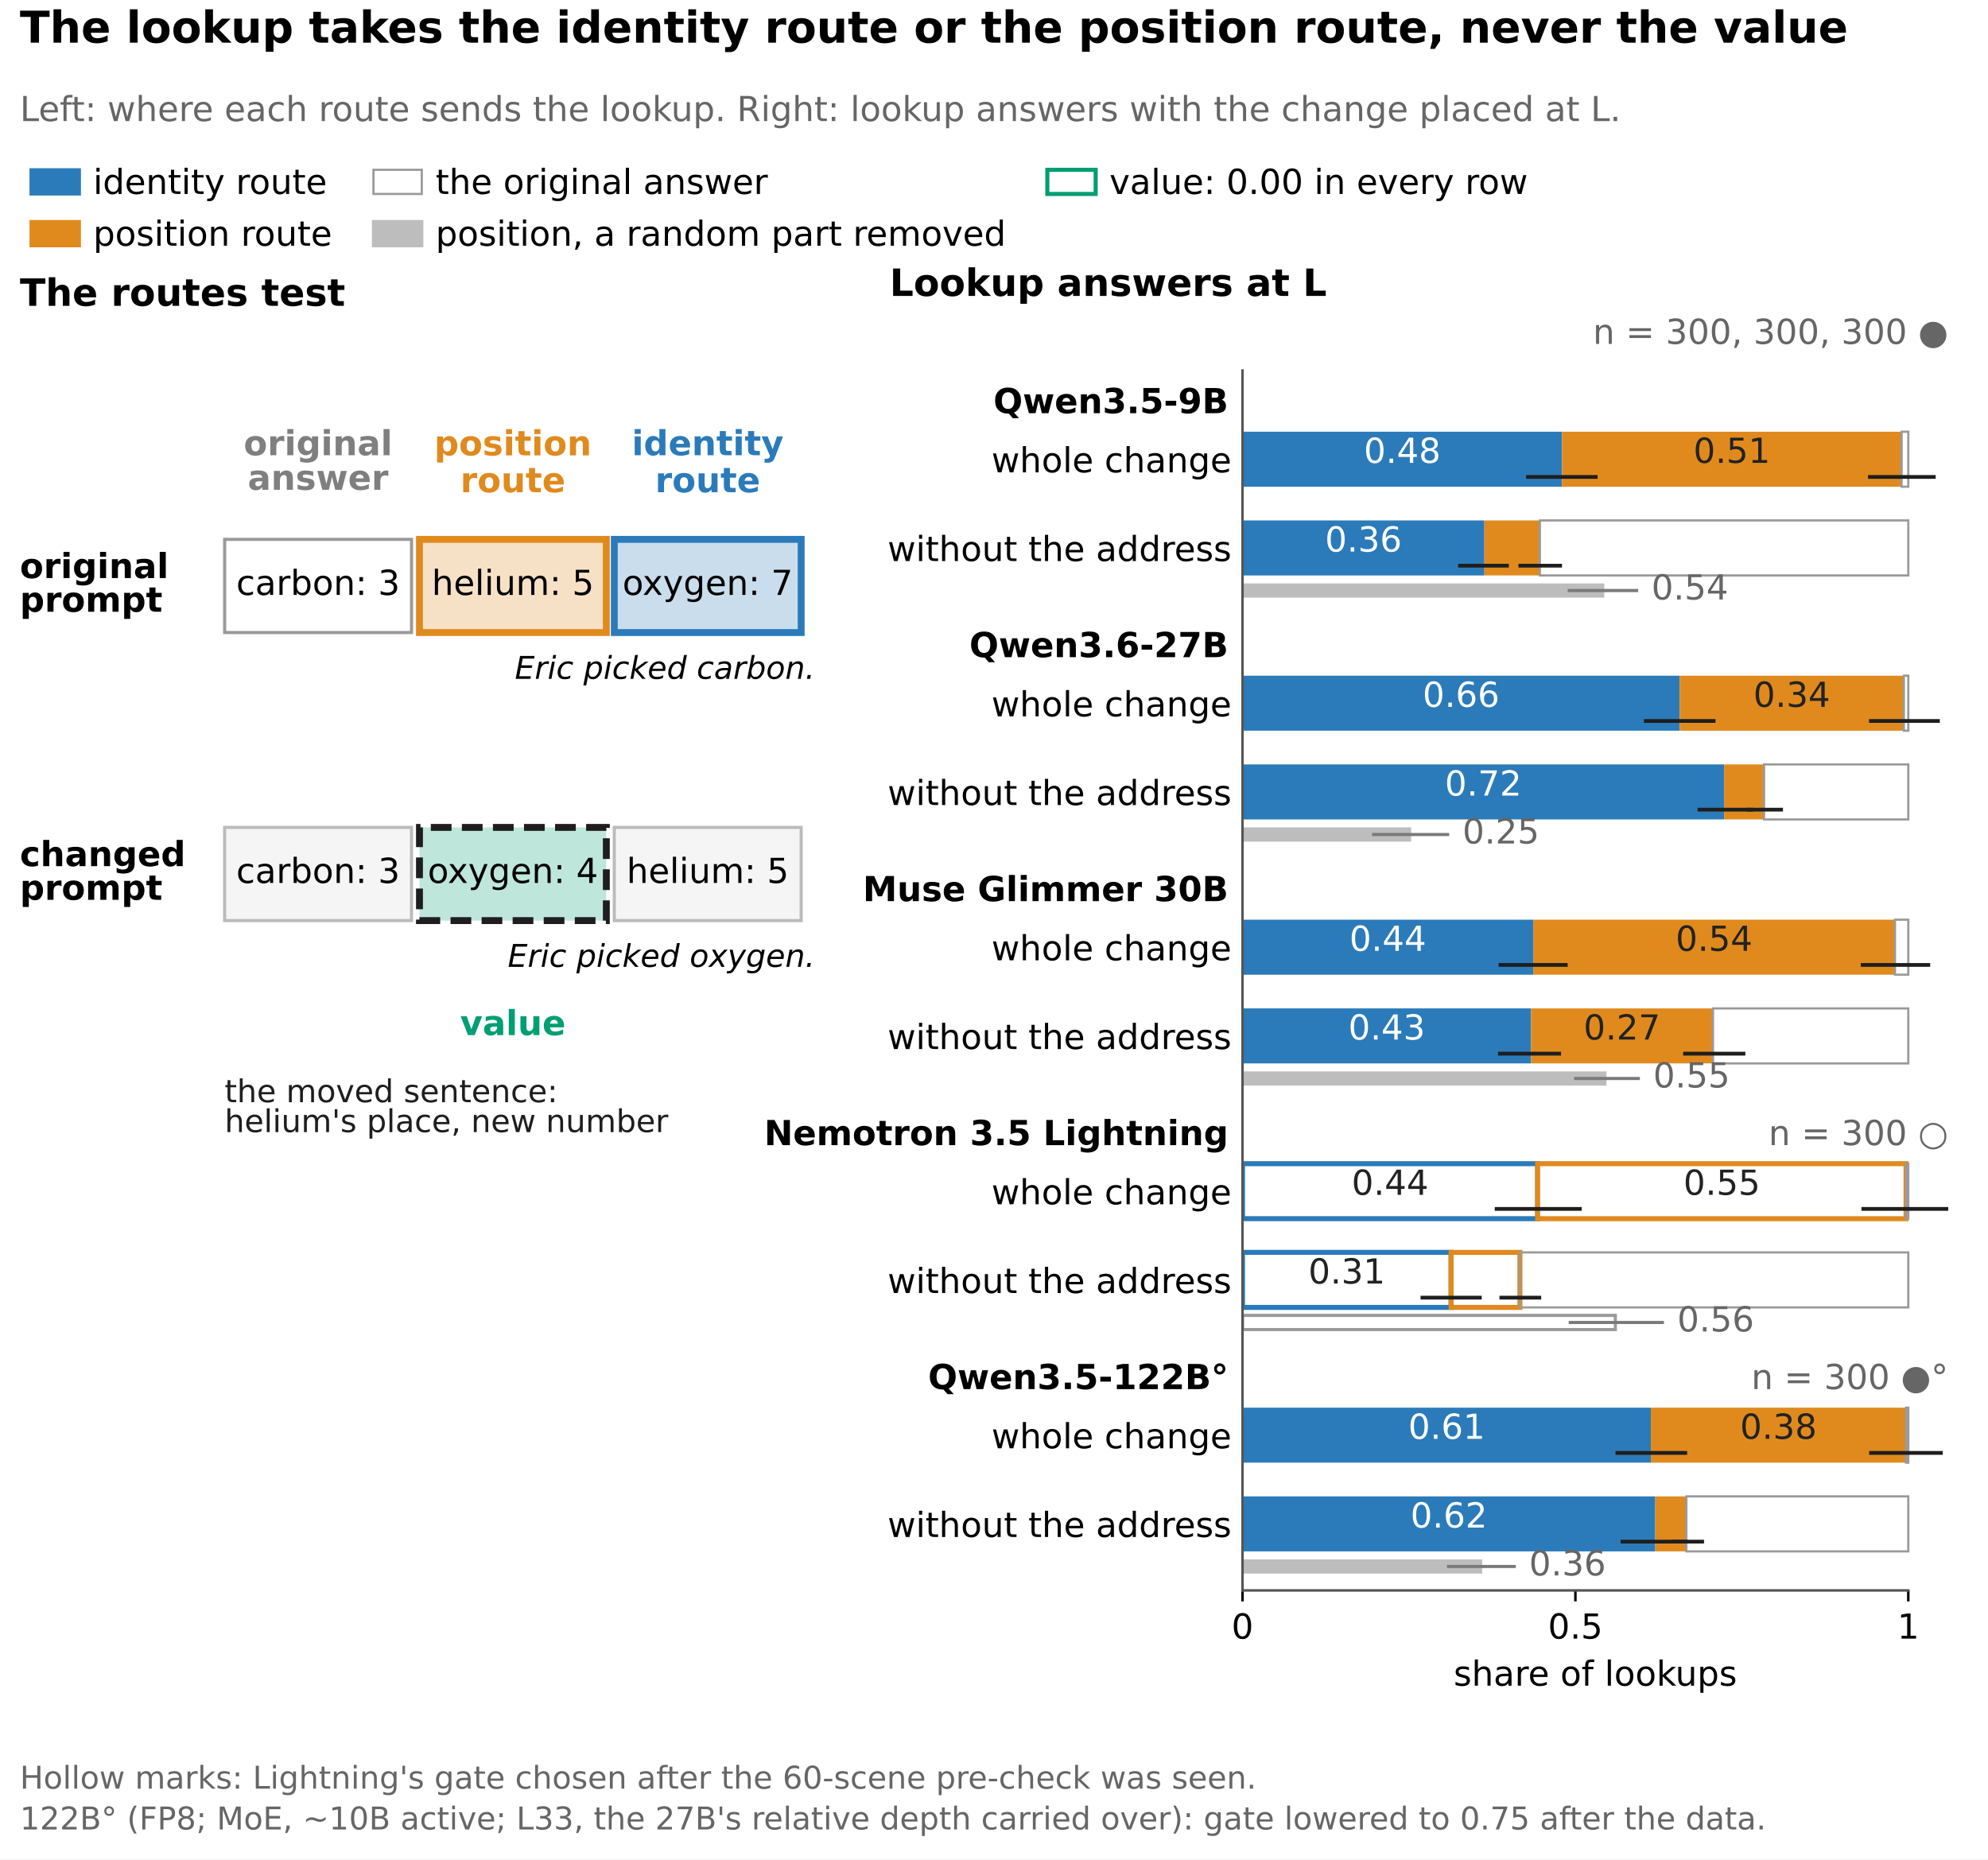
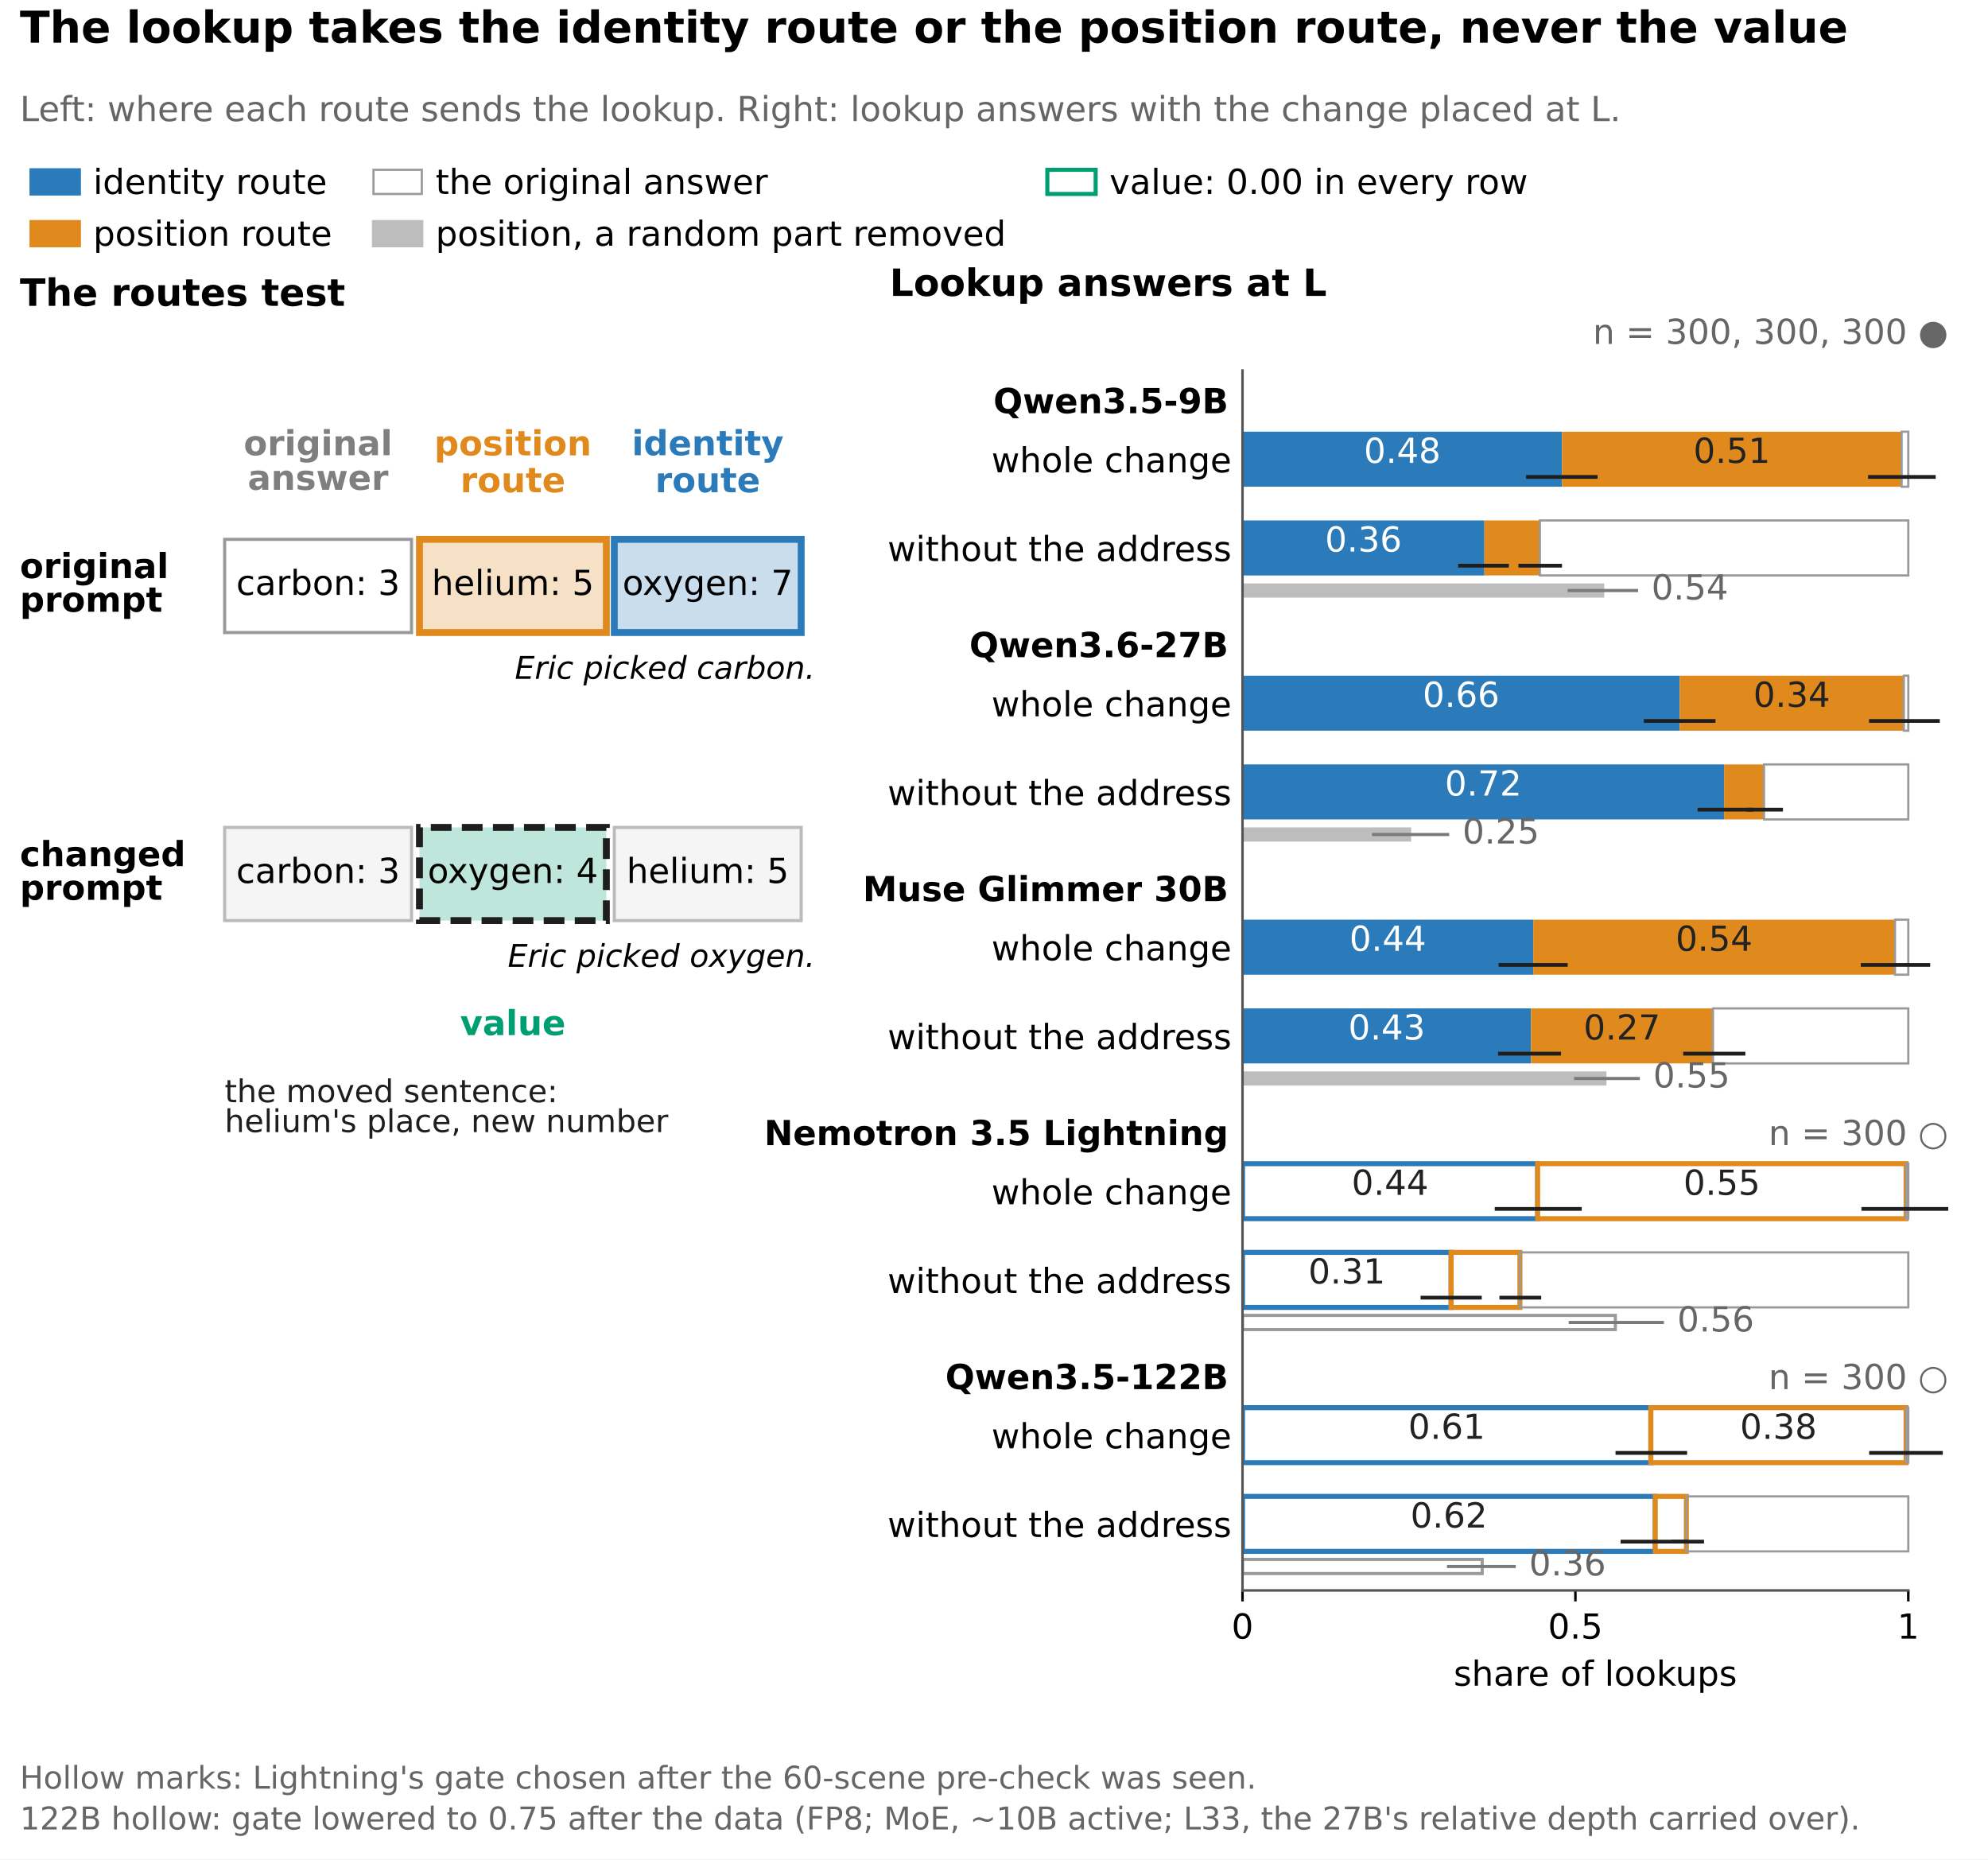
<svg xmlns="http://www.w3.org/2000/svg" xmlns:xlink="http://www.w3.org/1999/xlink" width="633.6pt" height="592.56pt" viewBox="0 0 633.6 592.56" version="1.1">
  <defs>
    <style type="text/css">*{stroke-linejoin: round; stroke-linecap: butt}</style>
  </defs>
  <g id="figure_1">
    <g id="patch_1">
      <path d="M 0 592.56  L 633.6 592.56  L 633.6 0  L 0 0  z " style="fill: #ffffff" />
    </g>
    <g id="axes_1">
      <g id="patch_2">
-         <path d="M 71.597 201.6  L 131.155 201.6  L 131.155 171.9  L 71.597 171.9  z " clip-path="url(#p1142b4eee2)" style="fill: #ffffff; stroke: #9a9a9a; stroke-linejoin: miter" />
+         <path d="M 71.597 201.6  L 131.155 201.6  L 131.155 171.9  L 71.597 171.9  z " clip-path="url(#p7a67d208a6)" style="fill: #ffffff; stroke: #9a9a9a; stroke-linejoin: miter" />
      </g>
      <g id="patch_3">
-         <path d="M 133.69 201.6  L 193.248 201.6  L 193.248 171.9  L 133.69 171.9  z " clip-path="url(#p1142b4eee2)" style="fill: #e08a1e; fill-opacity: 0.25; stroke: #e08a1e; stroke-width: 2.2; stroke-linejoin: miter" />
+         <path d="M 133.69 201.6  L 193.248 201.6  L 193.248 171.9  L 133.69 171.9  z " clip-path="url(#p7a67d208a6)" style="fill: #e08a1e; fill-opacity: 0.25; stroke: #e08a1e; stroke-width: 2.2; stroke-linejoin: miter" />
      </g>
      <g id="patch_4">
-         <path d="M 195.782 201.6  L 255.341 201.6  L 255.341 171.9  L 195.782 171.9  z " clip-path="url(#p1142b4eee2)" style="fill: #2b7bba; fill-opacity: 0.25; stroke: #2b7bba; stroke-width: 2.2; stroke-linejoin: miter" />
+         <path d="M 195.782 201.6  L 255.341 201.6  L 255.341 171.9  L 195.782 171.9  z " clip-path="url(#p7a67d208a6)" style="fill: #2b7bba; fill-opacity: 0.25; stroke: #2b7bba; stroke-width: 2.2; stroke-linejoin: miter" />
      </g>
      <g id="patch_5">
-         <path d="M 71.597 293.4  L 131.155 293.4  L 131.155 263.7  L 71.597 263.7  z " clip-path="url(#p1142b4eee2)" style="fill: #f5f5f5; stroke: #bbbbbb; stroke-linejoin: miter" />
+         <path d="M 71.597 293.4  L 131.155 293.4  L 131.155 263.7  L 71.597 263.7  z " clip-path="url(#p7a67d208a6)" style="fill: #f5f5f5; stroke: #bbbbbb; stroke-linejoin: miter" />
      </g>
      <g id="patch_6">
-         <path d="M 133.69 293.4  L 193.248 293.4  L 193.248 263.7  L 133.69 263.7  z " clip-path="url(#p1142b4eee2)" style="fill: #009e73; fill-opacity: 0.25; stroke-dasharray: 6.6,3.3; stroke-dashoffset: 0; stroke: #1e1e1e; stroke-width: 2.2; stroke-linejoin: miter" />
+         <path d="M 133.69 293.4  L 193.248 293.4  L 193.248 263.7  L 133.69 263.7  z " clip-path="url(#p7a67d208a6)" style="fill: #009e73; fill-opacity: 0.25; stroke-dasharray: 6.6,3.3; stroke-dashoffset: 0; stroke: #1e1e1e; stroke-width: 2.2; stroke-linejoin: miter" />
      </g>
      <g id="patch_7">
-         <path d="M 195.782 293.4  L 255.341 293.4  L 255.341 263.7  L 195.782 263.7  z " clip-path="url(#p1142b4eee2)" style="fill: #f5f5f5; stroke: #bbbbbb; stroke-linejoin: miter" />
+         <path d="M 195.782 293.4  L 255.341 293.4  L 255.341 263.7  L 195.782 263.7  z " clip-path="url(#p7a67d208a6)" style="fill: #f5f5f5; stroke: #bbbbbb; stroke-linejoin: miter" />
      </g>
      <g id="text_1">
        <text style="font-weight: 700; font-size: 11px; font-family: 'DejaVu Sans'" transform="translate(6.336 184.2423)">original</text>
        <text style="font-weight: 700; font-size: 11px; font-family: 'DejaVu Sans'" transform="translate(6.336 194.9682)">prompt</text>
      </g>
      <g id="text_2">
        <text style="font-size: 11px; font-family: 'DejaVu Sans'; text-anchor: middle" x="101.376" y="189.608" transform="rotate(-0 101.376 189.6079)">carbon: 3</text>
      </g>
      <g id="text_3">
        <text style="font-size: 11px; font-family: 'DejaVu Sans'; text-anchor: middle" x="163.469" y="189.608" transform="rotate(-0 163.4688 189.6079)">helium: 5</text>
      </g>
      <g id="text_4">
        <text style="font-size: 11px; font-family: 'DejaVu Sans'; text-anchor: middle" x="225.562" y="189.607" transform="rotate(-0 225.5616 189.6074)">oxygen: 7</text>
      </g>
      <g id="text_5">
        <text style="font-style: italic; font-size: 10px; font-family: 'DejaVu Sans'; text-anchor: end" x="259.776" y="216.348" transform="rotate(-0 259.776 216.348)">Eric picked carbon.</text>
      </g>
      <g id="text_6">
        <text style="font-weight: 700; font-size: 11px; font-family: 'DejaVu Sans'" transform="translate(6.336 276.0423)">changed</text>
        <text style="font-weight: 700; font-size: 11px; font-family: 'DejaVu Sans'" transform="translate(6.336 286.7682)">prompt</text>
      </g>
      <g id="text_7">
        <text style="font-size: 11px; font-family: 'DejaVu Sans'; text-anchor: middle" x="101.376" y="281.408" transform="rotate(-0 101.376 281.4079)">carbon: 3</text>
      </g>
      <g id="text_8">
        <text style="font-size: 11px; font-family: 'DejaVu Sans'; text-anchor: middle" x="163.469" y="281.407" transform="rotate(-0 163.4688 281.4074)">oxygen: 4</text>
      </g>
      <g id="text_9">
        <text style="font-size: 11px; font-family: 'DejaVu Sans'; text-anchor: middle" x="225.562" y="281.408" transform="rotate(-0 225.5616 281.4079)">helium: 5</text>
      </g>
      <g id="text_10">
        <text style="font-style: italic; font-size: 10px; font-family: 'DejaVu Sans'; text-anchor: end" x="259.776" y="308.148" transform="rotate(-0 259.776 308.148)">Eric picked oxygen.</text>
      </g>
      <g id="text_11">
        <text style="font-weight: 700; font-size: 11px; font-family: 'DejaVu Sans'; fill: #e08a1e" transform="translate(138.3862 145.1353)">position</text>
        <text style="font-weight: 700; font-size: 11px; font-family: 'DejaVu Sans'; fill: #e08a1e" transform="translate(146.7033 156.8838)">route</text>
      </g>
      <g id="text_12">
        <text style="font-weight: 700; font-size: 11px; font-family: 'DejaVu Sans'; fill: #2b7bba" transform="translate(201.365 145.0923)">identity</text>
        <text style="font-weight: 700; font-size: 11px; font-family: 'DejaVu Sans'; fill: #2b7bba" transform="translate(208.7961 156.8838)">route</text>
      </g>
      <g id="text_13">
        <text style="font-weight: 700; font-size: 11px; font-family: 'DejaVu Sans'; text-anchor: middle; fill: #009e73" x="163.469" y="329.901" transform="rotate(-0 163.4688 329.9009)">value</text>
      </g>
      <g id="text_14">
        <text style="font-weight: 700; font-size: 11px; font-family: 'DejaVu Sans'; fill: #7f7f7f" transform="translate(77.66498 145.0923)">original</text>
        <text style="font-weight: 700; font-size: 11px; font-family: 'DejaVu Sans'; fill: #7f7f7f" transform="translate(78.95147 156.1018)">answer</text>
      </g>
      <g id="text_15">
        <text style="font-size: 10px; font-family: 'DejaVu Sans'; fill: #1e1e1e" transform="translate(71.5968 351.2781)">the moved sentence:</text>
        <text style="font-size: 10px; font-family: 'DejaVu Sans'; fill: #1e1e1e" transform="translate(71.5968 360.8094)">helium's place, new number</text>
      </g>
      <g id="text_16">
        <text style="font-weight: 700; font-size: 12px; font-family: 'DejaVu Sans'; text-anchor: start" x="6.336" y="97.467" transform="rotate(-0 6.336 97.46719)">The routes test</text>
      </g>
    </g>
    <g id="axes_2">
      <g id="patch_8">
        <path d="M 396 506.88  L 620.928 506.88  L 620.928 118.08  L 396 118.08  z " style="fill: #ffffff" />
      </g>
      <g id="patch_9">
-         <path d="M 396 155.122  L 497.854 155.122  L 497.854 137.591  L 396 137.591  z " clip-path="url(#p3e5c76b6c5)" style="fill: #2b7bba" />
+         <path d="M 396 155.122  L 497.854 155.122  L 497.854 137.591  L 396 137.591  z " clip-path="url(#p9bb0f2fa57)" style="fill: #2b7bba" />
      </g>
      <g id="patch_10">
-         <path d="M 497.854 155.122  L 606.074 155.122  L 606.074 137.591  L 497.854 137.591  z " clip-path="url(#p3e5c76b6c5)" style="fill: #e08a1e" />
+         <path d="M 497.854 155.122  L 606.074 155.122  L 606.074 137.591  L 497.854 137.591  z " clip-path="url(#p9bb0f2fa57)" style="fill: #e08a1e" />
      </g>
      <g id="patch_11">
-         <path d="M 606.074 155.122  L 608.196 155.122  L 608.196 137.591  L 606.074 137.591  L 606.074 155.122  z " clip-path="url(#p3e5c76b6c5)" style="fill: none; stroke: #9a9a9a; stroke-width: 0.7; stroke-linejoin: miter" />
+         <path d="M 606.074 155.122  L 608.196 155.122  L 608.196 137.591  L 606.074 137.591  L 606.074 155.122  z " clip-path="url(#p9bb0f2fa57)" style="fill: none; stroke: #9a9a9a; stroke-width: 0.7; stroke-linejoin: miter" />
      </g>
      <g id="patch_12">
-         <path d="M 396 183.398  L 473.098 183.398  L 473.098 165.867  L 396 165.867  z " clip-path="url(#p3e5c76b6c5)" style="fill: #2b7bba" />
+         <path d="M 396 183.398  L 473.098 183.398  L 473.098 165.867  L 396 165.867  z " clip-path="url(#p9bb0f2fa57)" style="fill: #2b7bba" />
      </g>
      <g id="patch_13">
-         <path d="M 473.098 183.398  L 490.781 183.398  L 490.781 165.867  L 473.098 165.867  z " clip-path="url(#p3e5c76b6c5)" style="fill: #e08a1e" />
+         <path d="M 473.098 183.398  L 490.781 183.398  L 490.781 165.867  L 473.098 165.867  z " clip-path="url(#p9bb0f2fa57)" style="fill: #e08a1e" />
      </g>
      <g id="patch_14">
-         <path d="M 490.781 183.398  L 608.196 183.398  L 608.196 165.867  L 490.781 165.867  L 490.781 183.398  z " clip-path="url(#p3e5c76b6c5)" style="fill: none; stroke: #9a9a9a; stroke-width: 0.7; stroke-linejoin: miter" />
+         <path d="M 490.781 183.398  L 608.196 183.398  L 608.196 165.867  L 490.781 165.867  L 490.781 183.398  z " clip-path="url(#p9bb0f2fa57)" style="fill: none; stroke: #9a9a9a; stroke-width: 0.7; stroke-linejoin: miter" />
      </g>
      <g id="patch_15">
-         <path d="M 396 190.467  L 511.293 190.467  L 511.293 185.943  L 396 185.943  z " clip-path="url(#p3e5c76b6c5)" style="fill: #bdbdbd" />
+         <path d="M 396 190.467  L 511.293 190.467  L 511.293 185.943  L 396 185.943  z " clip-path="url(#p9bb0f2fa57)" style="fill: #bdbdbd" />
      </g>
      <g id="patch_16">
-         <path d="M 396 232.882  L 535.342 232.882  L 535.342 215.351  L 396 215.351  z " clip-path="url(#p3e5c76b6c5)" style="fill: #2b7bba" />
+         <path d="M 396 232.882  L 535.342 232.882  L 535.342 215.351  L 396 215.351  z " clip-path="url(#p9bb0f2fa57)" style="fill: #2b7bba" />
      </g>
      <g id="patch_17">
-         <path d="M 535.342 232.882  L 606.782 232.882  L 606.782 215.351  L 535.342 215.351  z " clip-path="url(#p3e5c76b6c5)" style="fill: #e08a1e" />
+         <path d="M 535.342 232.882  L 606.782 232.882  L 606.782 215.351  L 535.342 215.351  z " clip-path="url(#p9bb0f2fa57)" style="fill: #e08a1e" />
      </g>
      <g id="patch_18">
-         <path d="M 606.782 232.882  L 608.196 232.882  L 608.196 215.351  L 606.782 215.351  L 606.782 232.882  z " clip-path="url(#p3e5c76b6c5)" style="fill: none; stroke: #9a9a9a; stroke-width: 0.7; stroke-linejoin: miter" />
+         <path d="M 606.782 232.882  L 608.196 232.882  L 608.196 215.351  L 606.782 215.351  L 606.782 232.882  z " clip-path="url(#p9bb0f2fa57)" style="fill: none; stroke: #9a9a9a; stroke-width: 0.7; stroke-linejoin: miter" />
      </g>
      <g id="patch_19">
-         <path d="M 396 261.158  L 549.489 261.158  L 549.489 243.627  L 396 243.627  z " clip-path="url(#p3e5c76b6c5)" style="fill: #2b7bba" />
+         <path d="M 396 261.158  L 549.489 261.158  L 549.489 243.627  L 396 243.627  z " clip-path="url(#p9bb0f2fa57)" style="fill: #2b7bba" />
      </g>
      <g id="patch_20">
-         <path d="M 549.489 261.158  L 562.22 261.158  L 562.22 243.627  L 549.489 243.627  z " clip-path="url(#p3e5c76b6c5)" style="fill: #e08a1e" />
+         <path d="M 549.489 261.158  L 562.22 261.158  L 562.22 243.627  L 549.489 243.627  z " clip-path="url(#p9bb0f2fa57)" style="fill: #e08a1e" />
      </g>
      <g id="patch_21">
-         <path d="M 562.22 261.158  L 608.196 261.158  L 608.196 243.627  L 562.22 243.627  L 562.22 261.158  z " clip-path="url(#p3e5c76b6c5)" style="fill: none; stroke: #9a9a9a; stroke-width: 0.7; stroke-linejoin: miter" />
+         <path d="M 562.22 261.158  L 608.196 261.158  L 608.196 243.627  L 562.22 243.627  L 562.22 261.158  z " clip-path="url(#p9bb0f2fa57)" style="fill: none; stroke: #9a9a9a; stroke-width: 0.7; stroke-linejoin: miter" />
      </g>
      <g id="patch_22">
-         <path d="M 396 268.227  L 449.756 268.227  L 449.756 263.703  L 396 263.703  z " clip-path="url(#p3e5c76b6c5)" style="fill: #bdbdbd" />
+         <path d="M 396 268.227  L 449.756 268.227  L 449.756 263.703  L 396 263.703  z " clip-path="url(#p9bb0f2fa57)" style="fill: #bdbdbd" />
      </g>
      <g id="patch_23">
-         <path d="M 396 310.642  L 488.659 310.642  L 488.659 293.111  L 396 293.111  z " clip-path="url(#p3e5c76b6c5)" style="fill: #2b7bba" />
+         <path d="M 396 310.642  L 488.659 310.642  L 488.659 293.111  L 396 293.111  z " clip-path="url(#p9bb0f2fa57)" style="fill: #2b7bba" />
      </g>
      <g id="patch_24">
-         <path d="M 488.659 310.642  L 603.952 310.642  L 603.952 293.111  L 488.659 293.111  z " clip-path="url(#p3e5c76b6c5)" style="fill: #e08a1e" />
+         <path d="M 488.659 310.642  L 603.952 310.642  L 603.952 293.111  L 488.659 293.111  z " clip-path="url(#p9bb0f2fa57)" style="fill: #e08a1e" />
      </g>
      <g id="patch_25">
-         <path d="M 603.952 310.642  L 608.196 310.642  L 608.196 293.111  L 603.952 293.111  L 603.952 310.642  z " clip-path="url(#p3e5c76b6c5)" style="fill: none; stroke: #9a9a9a; stroke-width: 0.7; stroke-linejoin: miter" />
+         <path d="M 603.952 310.642  L 608.196 310.642  L 608.196 293.111  L 603.952 293.111  L 603.952 310.642  z " clip-path="url(#p9bb0f2fa57)" style="fill: none; stroke: #9a9a9a; stroke-width: 0.7; stroke-linejoin: miter" />
      </g>
      <g id="patch_26">
-         <path d="M 396 338.918  L 487.952 338.918  L 487.952 321.387  L 396 321.387  z " clip-path="url(#p3e5c76b6c5)" style="fill: #2b7bba" />
+         <path d="M 396 338.918  L 487.952 338.918  L 487.952 321.387  L 396 321.387  z " clip-path="url(#p9bb0f2fa57)" style="fill: #2b7bba" />
      </g>
      <g id="patch_27">
-         <path d="M 487.952 338.918  L 545.952 338.918  L 545.952 321.387  L 487.952 321.387  z " clip-path="url(#p3e5c76b6c5)" style="fill: #e08a1e" />
+         <path d="M 487.952 338.918  L 545.952 338.918  L 545.952 321.387  L 487.952 321.387  z " clip-path="url(#p9bb0f2fa57)" style="fill: #e08a1e" />
      </g>
      <g id="patch_28">
-         <path d="M 545.952 338.918  L 608.196 338.918  L 608.196 321.387  L 545.952 321.387  L 545.952 338.918  z " clip-path="url(#p3e5c76b6c5)" style="fill: none; stroke: #9a9a9a; stroke-width: 0.7; stroke-linejoin: miter" />
+         <path d="M 545.952 338.918  L 608.196 338.918  L 608.196 321.387  L 545.952 321.387  L 545.952 338.918  z " clip-path="url(#p9bb0f2fa57)" style="fill: none; stroke: #9a9a9a; stroke-width: 0.7; stroke-linejoin: miter" />
      </g>
      <g id="patch_29">
-         <path d="M 396 345.987  L 512.001 345.987  L 512.001 341.463  L 396 341.463  z " clip-path="url(#p3e5c76b6c5)" style="fill: #bdbdbd" />
+         <path d="M 396 345.987  L 512.001 345.987  L 512.001 341.463  L 396 341.463  z " clip-path="url(#p9bb0f2fa57)" style="fill: #bdbdbd" />
      </g>
      <g id="patch_30">
-         <path d="M 396 388.402  L 490.074 388.402  L 490.074 370.871  L 396 370.871  z " clip-path="url(#p3e5c76b6c5)" style="fill: #ffffff; stroke: #2b7bba; stroke-width: 1.6; stroke-linejoin: miter" />
+         <path d="M 396 388.402  L 490.074 388.402  L 490.074 370.871  L 396 370.871  z " clip-path="url(#p9bb0f2fa57)" style="fill: #ffffff; stroke: #2b7bba; stroke-width: 1.6; stroke-linejoin: miter" />
      </g>
      <g id="patch_31">
-         <path d="M 490.074 388.402  L 607.489 388.402  L 607.489 370.871  L 490.074 370.871  z " clip-path="url(#p3e5c76b6c5)" style="fill: #ffffff; stroke: #e08a1e; stroke-width: 1.6; stroke-linejoin: miter" />
+         <path d="M 490.074 388.402  L 607.489 388.402  L 607.489 370.871  L 490.074 370.871  z " clip-path="url(#p9bb0f2fa57)" style="fill: #ffffff; stroke: #e08a1e; stroke-width: 1.6; stroke-linejoin: miter" />
      </g>
      <g id="patch_32">
-         <path d="M 607.489 388.402  L 608.196 388.402  L 608.196 370.871  L 607.489 370.871  L 607.489 388.402  z " clip-path="url(#p3e5c76b6c5)" style="fill: none; stroke: #9a9a9a; stroke-width: 0.7; stroke-linejoin: miter" />
+         <path d="M 607.489 388.402  L 608.196 388.402  L 608.196 370.871  L 607.489 370.871  L 607.489 388.402  z " clip-path="url(#p9bb0f2fa57)" style="fill: none; stroke: #9a9a9a; stroke-width: 0.7; stroke-linejoin: miter" />
      </g>
      <g id="patch_33">
-         <path d="M 396 416.678  L 462.488 416.678  L 462.488 399.147  L 396 399.147  z " clip-path="url(#p3e5c76b6c5)" style="fill: #ffffff; stroke: #2b7bba; stroke-width: 1.6; stroke-linejoin: miter" />
+         <path d="M 396 416.678  L 462.488 416.678  L 462.488 399.147  L 396 399.147  z " clip-path="url(#p9bb0f2fa57)" style="fill: #ffffff; stroke: #2b7bba; stroke-width: 1.6; stroke-linejoin: miter" />
      </g>
      <g id="patch_34">
-         <path d="M 462.488 416.678  L 484.415 416.678  L 484.415 399.147  L 462.488 399.147  z " clip-path="url(#p3e5c76b6c5)" style="fill: #ffffff; stroke: #e08a1e; stroke-width: 1.6; stroke-linejoin: miter" />
+         <path d="M 462.488 416.678  L 484.415 416.678  L 484.415 399.147  L 462.488 399.147  z " clip-path="url(#p9bb0f2fa57)" style="fill: #ffffff; stroke: #e08a1e; stroke-width: 1.6; stroke-linejoin: miter" />
      </g>
      <g id="patch_35">
-         <path d="M 484.415 416.678  L 608.196 416.678  L 608.196 399.147  L 484.415 399.147  L 484.415 416.678  z " clip-path="url(#p3e5c76b6c5)" style="fill: none; stroke: #9a9a9a; stroke-width: 0.7; stroke-linejoin: miter" />
+         <path d="M 484.415 416.678  L 608.196 416.678  L 608.196 399.147  L 484.415 399.147  L 484.415 416.678  z " clip-path="url(#p9bb0f2fa57)" style="fill: none; stroke: #9a9a9a; stroke-width: 0.7; stroke-linejoin: miter" />
      </g>
      <g id="patch_36">
-         <path d="M 396 423.747  L 514.83 423.747  L 514.83 419.223  L 396 419.223  z " clip-path="url(#p3e5c76b6c5)" style="fill: #ffffff; stroke: #9a9a9a; stroke-linejoin: miter" />
+         <path d="M 396 423.747  L 514.83 423.747  L 514.83 419.223  L 396 419.223  z " clip-path="url(#p9bb0f2fa57)" style="fill: #ffffff; stroke: #9a9a9a; stroke-linejoin: miter" />
      </g>
      <g id="patch_37">
-         <path d="M 396 466.162  L 526.147 466.162  L 526.147 448.631  L 396 448.631  z " clip-path="url(#p3e5c76b6c5)" style="fill: #2b7bba" />
+         <path d="M 396 466.162  L 526.147 466.162  L 526.147 448.631  L 396 448.631  z " clip-path="url(#p9bb0f2fa57)" style="fill: #ffffff; stroke: #2b7bba; stroke-width: 1.6; stroke-linejoin: miter" />
      </g>
      <g id="patch_38">
-         <path d="M 526.147 466.162  L 607.489 466.162  L 607.489 448.631  L 526.147 448.631  z " clip-path="url(#p3e5c76b6c5)" style="fill: #e08a1e" />
+         <path d="M 526.147 466.162  L 607.489 466.162  L 607.489 448.631  L 526.147 448.631  z " clip-path="url(#p9bb0f2fa57)" style="fill: #ffffff; stroke: #e08a1e; stroke-width: 1.6; stroke-linejoin: miter" />
      </g>
      <g id="patch_39">
-         <path d="M 607.489 466.162  L 608.196 466.162  L 608.196 448.631  L 607.489 448.631  L 607.489 466.162  z " clip-path="url(#p3e5c76b6c5)" style="fill: none; stroke: #9a9a9a; stroke-width: 0.7; stroke-linejoin: miter" />
+         <path d="M 607.489 466.162  L 608.196 466.162  L 608.196 448.631  L 607.489 448.631  L 607.489 466.162  z " clip-path="url(#p9bb0f2fa57)" style="fill: none; stroke: #9a9a9a; stroke-width: 0.7; stroke-linejoin: miter" />
      </g>
      <g id="patch_40">
-         <path d="M 396 494.438  L 527.562 494.438  L 527.562 476.907  L 396 476.907  z " clip-path="url(#p3e5c76b6c5)" style="fill: #2b7bba" />
+         <path d="M 396 494.438  L 527.562 494.438  L 527.562 476.907  L 396 476.907  z " clip-path="url(#p9bb0f2fa57)" style="fill: #ffffff; stroke: #2b7bba; stroke-width: 1.6; stroke-linejoin: miter" />
      </g>
      <g id="patch_41">
-         <path d="M 527.562 494.438  L 537.464 494.438  L 537.464 476.907  L 527.562 476.907  z " clip-path="url(#p3e5c76b6c5)" style="fill: #e08a1e" />
+         <path d="M 527.562 494.438  L 537.464 494.438  L 537.464 476.907  L 527.562 476.907  z " clip-path="url(#p9bb0f2fa57)" style="fill: #ffffff; stroke: #e08a1e; stroke-width: 1.6; stroke-linejoin: miter" />
      </g>
      <g id="patch_42">
-         <path d="M 537.464 494.438  L 608.196 494.438  L 608.196 476.907  L 537.464 476.907  L 537.464 494.438  z " clip-path="url(#p3e5c76b6c5)" style="fill: none; stroke: #9a9a9a; stroke-width: 0.7; stroke-linejoin: miter" />
+         <path d="M 537.464 494.438  L 608.196 494.438  L 608.196 476.907  L 537.464 476.907  L 537.464 494.438  z " clip-path="url(#p9bb0f2fa57)" style="fill: none; stroke: #9a9a9a; stroke-width: 0.7; stroke-linejoin: miter" />
      </g>
      <g id="patch_43">
-         <path d="M 396 501.507  L 472.391 501.507  L 472.391 496.983  L 396 496.983  z " clip-path="url(#p3e5c76b6c5)" style="fill: #bdbdbd" />
+         <path d="M 396 501.507  L 472.391 501.507  L 472.391 496.983  L 396 496.983  z " clip-path="url(#p9bb0f2fa57)" style="fill: #ffffff; stroke: #9a9a9a; stroke-linejoin: miter" />
      </g>
      <g id="matplotlib.axis_1">
        <g id="xtick_1">
          <g id="line2d_1">
            <defs>
-               <path id="mea8c0974a1" d="M 0 0  L 0 3.5  " style="stroke: #000000; stroke-width: 0.8" />
+               <path id="m647f421f5f" d="M 0 0  L 0 3.5  " style="stroke: #000000; stroke-width: 0.8" />
            </defs>
            <g>
-               <use xlink:href="#mea8c0974a1" x="396" y="506.88" style="stroke: #000000; stroke-width: 0.8" />
+               <use xlink:href="#m647f421f5f" x="396" y="506.88" style="stroke: #000000; stroke-width: 0.8" />
            </g>
          </g>
          <g id="text_17">
            <text style="font-size: 11px; font-family: 'DejaVu Sans'; text-anchor: middle" x="396" y="522.237" transform="rotate(-0 396 522.2374)">0</text>
          </g>
        </g>
        <g id="xtick_2">
          <g id="line2d_2">
            <g>
-               <use xlink:href="#mea8c0974a1" x="502.098" y="506.88" style="stroke: #000000; stroke-width: 0.8" />
+               <use xlink:href="#m647f421f5f" x="502.098" y="506.88" style="stroke: #000000; stroke-width: 0.8" />
            </g>
          </g>
          <g id="text_18">
            <text style="font-size: 11px; font-family: 'DejaVu Sans'; text-anchor: middle" x="502.098" y="522.237" transform="rotate(-0 502.0981 522.2374)">0.5</text>
          </g>
        </g>
        <g id="xtick_3">
          <g id="line2d_3">
            <g>
-               <use xlink:href="#mea8c0974a1" x="608.196" y="506.88" style="stroke: #000000; stroke-width: 0.8" />
+               <use xlink:href="#m647f421f5f" x="608.196" y="506.88" style="stroke: #000000; stroke-width: 0.8" />
            </g>
          </g>
          <g id="text_19">
            <text style="font-size: 11px; font-family: 'DejaVu Sans'; text-anchor: middle" x="608.196" y="522.237" transform="rotate(-0 608.1962 522.2374)">1</text>
          </g>
        </g>
        <g id="text_20">
          <text style="font-size: 11px; font-family: 'DejaVu Sans'; text-anchor: middle" x="508.464" y="537.238" transform="rotate(-0 508.464 537.2383)">share of lookups</text>
        </g>
      </g>
      <g id="matplotlib.axis_2">
        <g id="ytick_1">
          <g id="line2d_4" />
          <g id="text_21">
            <text style="font-size: 11px; font-family: 'DejaVu Sans'; text-anchor: end" x="392.5" y="150.536" transform="rotate(-0 392.5 150.5355)">whole change</text>
          </g>
        </g>
        <g id="ytick_2">
          <g id="line2d_5" />
          <g id="text_22">
            <text style="font-size: 11px; font-family: 'DejaVu Sans'; text-anchor: end" x="392.5" y="178.812" transform="rotate(-0 392.5 178.8119)">without the address</text>
          </g>
        </g>
        <g id="ytick_3">
          <g id="line2d_6" />
          <g id="text_23">
            <text style="font-size: 11px; font-family: 'DejaVu Sans'; text-anchor: end" x="392.5" y="228.296" transform="rotate(-0 392.5 228.2955)">whole change</text>
          </g>
        </g>
        <g id="ytick_4">
          <g id="line2d_7" />
          <g id="text_24">
            <text style="font-size: 11px; font-family: 'DejaVu Sans'; text-anchor: end" x="392.5" y="256.572" transform="rotate(-0 392.5 256.5719)">without the address</text>
          </g>
        </g>
        <g id="ytick_5">
          <g id="line2d_8" />
          <g id="text_25">
            <text style="font-size: 11px; font-family: 'DejaVu Sans'; text-anchor: end" x="392.5" y="306.056" transform="rotate(-0 392.5 306.0555)">whole change</text>
          </g>
        </g>
        <g id="ytick_6">
          <g id="line2d_9" />
          <g id="text_26">
            <text style="font-size: 11px; font-family: 'DejaVu Sans'; text-anchor: end" x="392.5" y="334.332" transform="rotate(-0 392.5 334.3319)">without the address</text>
          </g>
        </g>
        <g id="ytick_7">
          <g id="line2d_10" />
          <g id="text_27">
            <text style="font-size: 11px; font-family: 'DejaVu Sans'; text-anchor: end" x="392.5" y="383.816" transform="rotate(-0 392.5 383.8155)">whole change</text>
          </g>
        </g>
        <g id="ytick_8">
          <g id="line2d_11" />
          <g id="text_28">
            <text style="font-size: 11px; font-family: 'DejaVu Sans'; text-anchor: end" x="392.5" y="412.092" transform="rotate(-0 392.5 412.0919)">without the address</text>
          </g>
        </g>
        <g id="ytick_9">
          <g id="line2d_12" />
          <g id="text_29">
            <text style="font-size: 11px; font-family: 'DejaVu Sans'; text-anchor: end" x="392.5" y="461.576" transform="rotate(-0 392.5 461.5755)">whole change</text>
          </g>
        </g>
        <g id="ytick_10">
          <g id="line2d_13" />
          <g id="text_30">
            <text style="font-size: 11px; font-family: 'DejaVu Sans'; text-anchor: end" x="392.5" y="489.852" transform="rotate(-0 392.5 489.8519)">without the address</text>
          </g>
        </g>
      </g>
      <g id="line2d_14">
-         <path d="M 486.391 152.012  L 509.171 152.012  " clip-path="url(#p3e5c76b6c5)" style="fill: none; stroke: #1e1e1e; stroke-width: 1.2" />
+         <path d="M 486.391 152.012  L 509.171 152.012  " clip-path="url(#p9bb0f2fa57)" style="fill: none; stroke: #1e1e1e; stroke-width: 1.2" />
      </g>
      <g id="line2d_15">
-         <path d="M 595.368 152.012  L 616.929 152.012  " clip-path="url(#p3e5c76b6c5)" style="fill: none; stroke: #1e1e1e; stroke-width: 1.2" />
+         <path d="M 595.368 152.012  L 616.929 152.012  " clip-path="url(#p9bb0f2fa57)" style="fill: none; stroke: #1e1e1e; stroke-width: 1.2" />
      </g>
      <g id="line2d_16">
-         <path d="M 464.718 180.288  L 480.882 180.288  " clip-path="url(#p3e5c76b6c5)" style="fill: none; stroke: #1e1e1e; stroke-width: 1.2" />
+         <path d="M 464.718 180.288  L 480.882 180.288  " clip-path="url(#p9bb0f2fa57)" style="fill: none; stroke: #1e1e1e; stroke-width: 1.2" />
      </g>
      <g id="line2d_17">
-         <path d="M 483.945 180.288  L 497.828 180.288  " clip-path="url(#p3e5c76b6c5)" style="fill: none; stroke: #1e1e1e; stroke-width: 1.2" />
+         <path d="M 483.945 180.288  L 497.828 180.288  " clip-path="url(#p9bb0f2fa57)" style="fill: none; stroke: #1e1e1e; stroke-width: 1.2" />
      </g>
      <g id="line2d_18">
-         <path d="M 499.63 188.205  L 522.098 188.205  " clip-path="url(#p3e5c76b6c5)" style="fill: none; stroke: #7a7a7a" />
+         <path d="M 499.63 188.205  L 522.098 188.205  " clip-path="url(#p9bb0f2fa57)" style="fill: none; stroke: #7a7a7a" />
      </g>
      <g id="line2d_19">
-         <path d="M 523.919 229.772  L 546.752 229.772  " clip-path="url(#p3e5c76b6c5)" style="fill: none; stroke: #1e1e1e; stroke-width: 1.2" />
+         <path d="M 523.919 229.772  L 546.752 229.772  " clip-path="url(#p9bb0f2fa57)" style="fill: none; stroke: #1e1e1e; stroke-width: 1.2" />
      </g>
      <g id="line2d_20">
-         <path d="M 595.679 229.772  L 618.243 229.772  " clip-path="url(#p3e5c76b6c5)" style="fill: none; stroke: #1e1e1e; stroke-width: 1.2" />
+         <path d="M 595.679 229.772  L 618.243 229.772  " clip-path="url(#p9bb0f2fa57)" style="fill: none; stroke: #1e1e1e; stroke-width: 1.2" />
      </g>
      <g id="line2d_21">
-         <path d="M 541.046 258.048  L 558.792 258.048  " clip-path="url(#p3e5c76b6c5)" style="fill: none; stroke: #1e1e1e; stroke-width: 1.2" />
+         <path d="M 541.046 258.048  L 558.792 258.048  " clip-path="url(#p9bb0f2fa57)" style="fill: none; stroke: #1e1e1e; stroke-width: 1.2" />
      </g>
      <g id="line2d_22">
-         <path d="M 556.633 258.048  L 568.25 258.048  " clip-path="url(#p3e5c76b6c5)" style="fill: none; stroke: #1e1e1e; stroke-width: 1.2" />
+         <path d="M 556.633 258.048  L 568.25 258.048  " clip-path="url(#p9bb0f2fa57)" style="fill: none; stroke: #1e1e1e; stroke-width: 1.2" />
      </g>
      <g id="line2d_23">
-         <path d="M 437.305 265.965  L 461.879 265.965  " clip-path="url(#p3e5c76b6c5)" style="fill: none; stroke: #7a7a7a" />
+         <path d="M 437.305 265.965  L 461.879 265.965  " clip-path="url(#p9bb0f2fa57)" style="fill: none; stroke: #7a7a7a" />
      </g>
      <g id="line2d_24">
-         <path d="M 477.613 307.532  L 499.631 307.532  " clip-path="url(#p3e5c76b6c5)" style="fill: none; stroke: #1e1e1e; stroke-width: 1.2" />
+         <path d="M 477.613 307.532  L 499.631 307.532  " clip-path="url(#p9bb0f2fa57)" style="fill: none; stroke: #1e1e1e; stroke-width: 1.2" />
      </g>
      <g id="line2d_25">
-         <path d="M 593.051 307.532  L 615.174 307.532  " clip-path="url(#p3e5c76b6c5)" style="fill: none; stroke: #1e1e1e; stroke-width: 1.2" />
+         <path d="M 593.051 307.532  L 615.174 307.532  " clip-path="url(#p9bb0f2fa57)" style="fill: none; stroke: #1e1e1e; stroke-width: 1.2" />
      </g>
      <g id="line2d_26">
-         <path d="M 477.441 335.808  L 497.514 335.808  " clip-path="url(#p3e5c76b6c5)" style="fill: none; stroke: #1e1e1e; stroke-width: 1.2" />
+         <path d="M 477.441 335.808  L 497.514 335.808  " clip-path="url(#p9bb0f2fa57)" style="fill: none; stroke: #1e1e1e; stroke-width: 1.2" />
      </g>
      <g id="line2d_27">
-         <path d="M 536.453 335.808  L 556.262 335.808  " clip-path="url(#p3e5c76b6c5)" style="fill: none; stroke: #1e1e1e; stroke-width: 1.2" />
+         <path d="M 536.453 335.808  L 556.262 335.808  " clip-path="url(#p9bb0f2fa57)" style="fill: none; stroke: #1e1e1e; stroke-width: 1.2" />
      </g>
      <g id="line2d_28">
-         <path d="M 501.691 343.725  L 522.644 343.725  " clip-path="url(#p3e5c76b6c5)" style="fill: none; stroke: #7a7a7a" />
+         <path d="M 501.691 343.725  L 522.644 343.725  " clip-path="url(#p9bb0f2fa57)" style="fill: none; stroke: #7a7a7a" />
      </g>
      <g id="line2d_29">
-         <path d="M 476.388 385.292  L 504.116 385.292  " clip-path="url(#p3e5c76b6c5)" style="fill: none; stroke: #1e1e1e; stroke-width: 1.2" />
+         <path d="M 476.388 385.292  L 504.116 385.292  " clip-path="url(#p9bb0f2fa57)" style="fill: none; stroke: #1e1e1e; stroke-width: 1.2" />
      </g>
      <g id="line2d_30">
-         <path d="M 593.264 385.292  L 621.342 385.292  " clip-path="url(#p3e5c76b6c5)" style="fill: none; stroke: #1e1e1e; stroke-width: 1.2" />
+         <path d="M 593.264 385.292  L 621.342 385.292  " clip-path="url(#p9bb0f2fa57)" style="fill: none; stroke: #1e1e1e; stroke-width: 1.2" />
      </g>
      <g id="line2d_31">
-         <path d="M 452.75 413.568  L 472.249 413.568  " clip-path="url(#p3e5c76b6c5)" style="fill: none; stroke: #1e1e1e; stroke-width: 1.2" />
+         <path d="M 452.75 413.568  L 472.249 413.568  " clip-path="url(#p9bb0f2fa57)" style="fill: none; stroke: #1e1e1e; stroke-width: 1.2" />
      </g>
      <g id="line2d_32">
-         <path d="M 477.889 413.568  L 491.201 413.568  " clip-path="url(#p3e5c76b6c5)" style="fill: none; stroke: #1e1e1e; stroke-width: 1.2" />
+         <path d="M 477.889 413.568  L 491.201 413.568  " clip-path="url(#p9bb0f2fa57)" style="fill: none; stroke: #1e1e1e; stroke-width: 1.2" />
      </g>
      <g id="line2d_33">
-         <path d="M 499.967 421.485  L 530.32 421.485  " clip-path="url(#p3e5c76b6c5)" style="fill: none; stroke: #7a7a7a" />
+         <path d="M 499.967 421.485  L 530.32 421.485  " clip-path="url(#p9bb0f2fa57)" style="fill: none; stroke: #7a7a7a" />
      </g>
      <g id="line2d_34">
-         <path d="M 514.89 463.052  L 537.704 463.052  " clip-path="url(#p3e5c76b6c5)" style="fill: none; stroke: #1e1e1e; stroke-width: 1.2" />
+         <path d="M 514.89 463.052  L 537.704 463.052  " clip-path="url(#p9bb0f2fa57)" style="fill: none; stroke: #1e1e1e; stroke-width: 1.2" />
      </g>
      <g id="line2d_35">
-         <path d="M 595.72 463.052  L 619.192 463.052  " clip-path="url(#p3e5c76b6c5)" style="fill: none; stroke: #1e1e1e; stroke-width: 1.2" />
+         <path d="M 595.72 463.052  L 619.192 463.052  " clip-path="url(#p9bb0f2fa57)" style="fill: none; stroke: #1e1e1e; stroke-width: 1.2" />
      </g>
      <g id="line2d_36">
-         <path d="M 516.506 491.328  L 537.952 491.328  " clip-path="url(#p3e5c76b6c5)" style="fill: none; stroke: #1e1e1e; stroke-width: 1.2" />
+         <path d="M 516.506 491.328  L 537.952 491.328  " clip-path="url(#p9bb0f2fa57)" style="fill: none; stroke: #1e1e1e; stroke-width: 1.2" />
      </g>
      <g id="line2d_37">
-         <path d="M 532.701 491.328  L 543.089 491.328  " clip-path="url(#p3e5c76b6c5)" style="fill: none; stroke: #1e1e1e; stroke-width: 1.2" />
+         <path d="M 532.701 491.328  L 543.089 491.328  " clip-path="url(#p9bb0f2fa57)" style="fill: none; stroke: #1e1e1e; stroke-width: 1.2" />
      </g>
      <g id="line2d_38">
-         <path d="M 461.169 499.245  L 483.096 499.245  " clip-path="url(#p3e5c76b6c5)" style="fill: none; stroke: #7a7a7a" />
+         <path d="M 461.169 499.245  L 483.096 499.245  " clip-path="url(#p9bb0f2fa57)" style="fill: none; stroke: #7a7a7a" />
      </g>
      <g id="patch_44">
        <path d="M 396 506.88  L 396 118.08  " style="fill: none; stroke: #555555; stroke-width: 0.8; stroke-linejoin: miter; stroke-linecap: square" />
      </g>
      <g id="patch_45">
        <path d="M 396 506.88  L 608.196 506.88  " style="fill: none; stroke: #555555; stroke-width: 0.8; stroke-linejoin: miter; stroke-linecap: square" />
      </g>
      <g id="text_31">
        <text style="font-weight: 700; font-size: 11px; font-family: 'DejaVu Sans'; text-anchor: end" x="391.501" y="131.682" transform="rotate(-0 391.5014 131.6824)">Qwen3.5-9B</text>
      </g>
      <g id="text_32">
        <text style="font-size: 11px; font-family: 'DejaVu Sans'; text-anchor: middle; fill: #ffffff" x="446.927" y="147.517" transform="rotate(-0 446.9271 147.5172)">0.48</text>
      </g>
      <g id="text_33">
        <text style="font-size: 11px; font-family: 'DejaVu Sans'; text-anchor: middle; fill: #222222" x="551.964" y="147.517" transform="rotate(-0 551.9642 147.5172)">0.51</text>
      </g>
      <g id="text_34">
        <text style="font-size: 11px; font-family: 'DejaVu Sans'; text-anchor: middle; fill: #ffffff" x="434.549" y="175.794" transform="rotate(-0 434.549 175.7936)">0.36</text>
      </g>
      <g id="text_35">
        <text style="font-size: 11px; font-family: 'DejaVu Sans'; text-anchor: start; fill: #666666" x="526.342" y="191.063" transform="rotate(-0 526.3418 191.0628)">0.54</text>
      </g>
      <g id="text_36">
        <text style="font-weight: 700; font-size: 11px; font-family: 'DejaVu Sans'; text-anchor: end" x="391.501" y="209.442" transform="rotate(-0 391.5014 209.4424)">Qwen3.6-27B</text>
      </g>
      <g id="text_37">
        <text style="font-size: 11px; font-family: 'DejaVu Sans'; text-anchor: middle; fill: #ffffff" x="465.671" y="225.277" transform="rotate(-0 465.6711 225.2772)">0.66</text>
      </g>
      <g id="text_38">
        <text style="font-size: 11px; font-family: 'DejaVu Sans'; text-anchor: middle; fill: #222222" x="571.062" y="225.277" transform="rotate(-0 571.0619 225.2772)">0.34</text>
      </g>
      <g id="text_39">
        <text style="font-size: 11px; font-family: 'DejaVu Sans'; text-anchor: middle; fill: #ffffff" x="472.744" y="253.554" transform="rotate(-0 472.7443 253.5536)">0.72</text>
      </g>
      <g id="text_40">
        <text style="font-size: 11px; font-family: 'DejaVu Sans'; text-anchor: start; fill: #666666" x="466.123" y="268.823" transform="rotate(-0 466.1229 268.8228)">0.25</text>
      </g>
      <g id="text_41">
        <text style="font-weight: 700; font-size: 11px; font-family: 'DejaVu Sans'; text-anchor: end" x="391.501" y="287.203" transform="rotate(-0 391.5014 287.2029)">Muse Glimmer 30B</text>
      </g>
      <g id="text_42">
        <text style="font-size: 11px; font-family: 'DejaVu Sans'; text-anchor: middle; fill: #ffffff" x="442.33" y="303.037" transform="rotate(-0 442.3295 303.0372)">0.44</text>
      </g>
      <g id="text_43">
        <text style="font-size: 11px; font-family: 'DejaVu Sans'; text-anchor: middle; fill: #222222" x="546.306" y="303.037" transform="rotate(-0 546.3057 303.0372)">0.54</text>
      </g>
      <g id="text_44">
        <text style="font-size: 11px; font-family: 'DejaVu Sans'; text-anchor: middle; fill: #ffffff" x="441.976" y="331.314" transform="rotate(-0 441.9758 331.3136)">0.43</text>
      </g>
      <g id="text_45">
        <text style="font-size: 11px; font-family: 'DejaVu Sans'; text-anchor: middle; fill: #222222" x="516.952" y="331.314" transform="rotate(-0 516.9518 331.3136)">0.27</text>
      </g>
      <g id="text_46">
        <text style="font-size: 11px; font-family: 'DejaVu Sans'; text-anchor: start; fill: #666666" x="526.888" y="346.583" transform="rotate(-0 526.8884 346.5828)">0.55</text>
      </g>
      <g id="text_47">
        <text style="font-weight: 700; font-size: 11px; font-family: 'DejaVu Sans'; text-anchor: end" x="391.501" y="364.963" transform="rotate(-0 391.5014 364.9629)">Nemotron 3.5 Lightning</text>
      </g>
      <g id="text_48">
        <text style="font-size: 11px; font-family: 'DejaVu Sans'; text-anchor: middle; fill: #222222" x="443.037" y="380.797" transform="rotate(-0 443.0368 380.7972)">0.44</text>
      </g>
      <g id="text_49">
        <text style="font-size: 11px; font-family: 'DejaVu Sans'; text-anchor: middle; fill: #222222" x="548.781" y="380.797" transform="rotate(-0 548.7813 380.7972)">0.55</text>
      </g>
      <g id="text_50">
        <text style="font-size: 11px; font-family: 'DejaVu Sans'; text-anchor: middle; fill: #222222" x="429.244" y="409.074" transform="rotate(-0 429.2441 409.0736)">0.31</text>
      </g>
      <g id="text_51">
        <text style="font-size: 11px; font-family: 'DejaVu Sans'; text-anchor: start; fill: #666666" x="534.564" y="424.343" transform="rotate(-0 534.5641 424.3428)">0.56</text>
      </g>
      <g id="text_52">
-         <text style="font-weight: 700; font-size: 11px; font-family: 'DejaVu Sans'; text-anchor: end" x="391.501" y="442.722" transform="rotate(-0 391.5014 442.7224)">Qwen3.5-122B°</text>
+         <text style="font-weight: 700; font-size: 11px; font-family: 'DejaVu Sans'; text-anchor: end" x="391.501" y="442.722" transform="rotate(-0 391.5014 442.7224)">Qwen3.5-122B</text>
      </g>
      <g id="text_53">
-         <text style="font-size: 11px; font-family: 'DejaVu Sans'; text-anchor: middle; fill: #ffffff" x="461.074" y="458.557" transform="rotate(-0 461.0735 458.5572)">0.61</text>
+         <text style="font-size: 11px; font-family: 'DejaVu Sans'; text-anchor: middle; fill: #222222" x="461.074" y="458.557" transform="rotate(-0 461.0735 458.5572)">0.61</text>
      </g>
      <g id="text_54">
        <text style="font-size: 11px; font-family: 'DejaVu Sans'; text-anchor: middle; fill: #222222" x="566.818" y="458.557" transform="rotate(-0 566.818 458.5572)">0.38</text>
      </g>
      <g id="text_55">
-         <text style="font-size: 11px; font-family: 'DejaVu Sans'; text-anchor: middle; fill: #ffffff" x="461.781" y="486.834" transform="rotate(-0 461.7808 486.8336)">0.62</text>
+         <text style="font-size: 11px; font-family: 'DejaVu Sans'; text-anchor: middle; fill: #222222" x="461.781" y="486.834" transform="rotate(-0 461.7808 486.8336)">0.62</text>
      </g>
      <g id="text_56">
        <text style="font-size: 11px; font-family: 'DejaVu Sans'; text-anchor: start; fill: #666666" x="487.34" y="502.103" transform="rotate(-0 487.3396 502.1028)">0.36</text>
      </g>
      <g id="text_57">
        <text style="font-weight: 700; font-size: 12px; font-family: 'DejaVu Sans'; text-anchor: start" x="283.536" y="94.317" transform="rotate(-0 283.536 94.31719)">Lookup answers at L</text>
      </g>
      <g id="text_58">
        <text style="font-size: 11px; font-family: 'DejaVu Sans'; text-anchor: end; fill: #666666" x="620.928" y="364.962" transform="rotate(-0 620.928 364.9624)">n = 300  ○</text>
      </g>
      <g id="text_59">
-         <text style="font-size: 11px; font-family: 'DejaVu Sans'; text-anchor: end; fill: #666666" x="620.928" y="442.722" transform="rotate(-0 620.928 442.7224)">n = 300  ●°</text>
+         <text style="font-size: 11px; font-family: 'DejaVu Sans'; text-anchor: end; fill: #666666" x="620.928" y="442.722" transform="rotate(-0 620.928 442.7224)">n = 300  ○</text>
      </g>
      <g id="text_60">
        <g id="patch_46">
          <path d="M 502.535 113.898  L 622.578 113.898  L 622.578 99.598  L 502.535 99.598  z " style="fill: #ffffff" />
        </g>
        <text style="font-size: 11px; font-family: 'DejaVu Sans'; text-anchor: end; fill: #666666" x="620.928" y="109.605" transform="rotate(-0 620.928 109.6054)">n = 300, 300, 300  ●</text>
      </g>
    </g>
    <g id="text_61">
      <text style="font-weight: 700; font-size: 14px; font-family: 'DejaVu Sans'; text-anchor: start" x="6.336" y="13.601" transform="rotate(-0 6.336 13.60061)">The lookup takes the identity route or the position route, never the value</text>
    </g>
    <g id="text_62">
      <text style="font-size: 11px; font-family: 'DejaVu Sans'; text-anchor: start; fill: #666666" x="6.336" y="38.598" transform="rotate(-0 6.336 38.59828)">Left: where each route sends the lookup. Right: lookup answers with the change placed at L.</text>
    </g>
    <g id="text_63">
      <text style="font-size: 10px; font-family: 'DejaVu Sans'; fill: #666666" transform="translate(6.336 570.0594)">Hollow marks: Lightning's gate chosen after the 60-scene pre-check was seen.</text>
-       <text style="font-size: 10px; font-family: 'DejaVu Sans'; fill: #666666" transform="translate(6.336 583.0594)">122B° (FP8; MoE, ~10B active; L33, the 27B's relative depth carried over): gate lowered to 0.75 after the data.</text>
+       <text style="font-size: 10px; font-family: 'DejaVu Sans'; fill: #666666" transform="translate(6.336 583.0594)">122B hollow: gate lowered to 0.75 after the data (FP8; MoE, ~10B active; L33, the 27B's relative depth carried over).</text>
    </g>
    <g id="legend_1">
      <g id="patch_47">
        <path d="M 9.9 61.818  L 25.3 61.818  L 25.3 54.118  L 9.9 54.118  z " style="fill: #2b7bba; stroke: #2b7bba; stroke-linejoin: miter" />
      </g>
      <g id="text_64">
        <text style="font-size: 11px; font-family: 'DejaVu Sans'; text-anchor: start" x="29.7" y="61.818" transform="rotate(-0 29.7 61.81828)">identity route</text>
      </g>
      <g id="patch_48">
        <path d="M 9.9 78.319  L 25.3 78.319  L 25.3 70.619  L 9.9 70.619  z " style="fill: #e08a1e; stroke: #e08a1e; stroke-linejoin: miter" />
      </g>
      <g id="text_65">
        <text style="font-size: 11px; font-family: 'DejaVu Sans'; text-anchor: start" x="29.7" y="78.319" transform="rotate(-0 29.7 78.31914)">position route</text>
      </g>
      <g id="patch_49">
        <path d="M 119.029 61.818  L 134.429 61.818  L 134.429 54.118  L 119.029 54.118  L 119.029 61.818  z " style="fill: none; stroke: #9a9a9a; stroke-width: 0.7; stroke-linejoin: miter" />
      </g>
      <g id="text_66">
        <text style="font-size: 11px; font-family: 'DejaVu Sans'; text-anchor: start" x="138.829" y="61.818" transform="rotate(-0 138.8286 61.81828)">the original answer</text>
      </g>
      <g id="patch_50">
        <path d="M 119.029 78.319  L 134.429 78.319  L 134.429 70.619  L 119.029 70.619  z " style="fill: #bdbdbd; stroke: #bdbdbd; stroke-linejoin: miter" />
      </g>
      <g id="text_67">
        <text style="font-size: 11px; font-family: 'DejaVu Sans'; text-anchor: start" x="138.829" y="78.319" transform="rotate(-0 138.8286 78.31914)">position, a random part removed</text>
      </g>
      <g id="patch_51">
        <path d="M 333.797 61.818  L 349.197 61.818  L 349.197 54.118  L 333.797 54.118  z " style="fill: #ffffff; stroke: #009e73; stroke-width: 1.3; stroke-linejoin: miter" />
      </g>
      <g id="text_68">
        <text style="font-size: 11px; font-family: 'DejaVu Sans'; text-anchor: start" x="353.597" y="61.818" transform="rotate(-0 353.5967 61.81828)">value: 0.00 in every row</text>
      </g>
    </g>
  </g>
  <defs>
-     <clipPath id="p1142b4eee2">
+     <clipPath id="p7a67d208a6">
      <rect x="6.336" y="104.4" width="253.44" height="270" />
    </clipPath>
-     <clipPath id="p3e5c76b6c5">
+     <clipPath id="p9bb0f2fa57">
      <rect x="396" y="118.08" width="224.928" height="388.8" />
    </clipPath>
  </defs>
</svg>
